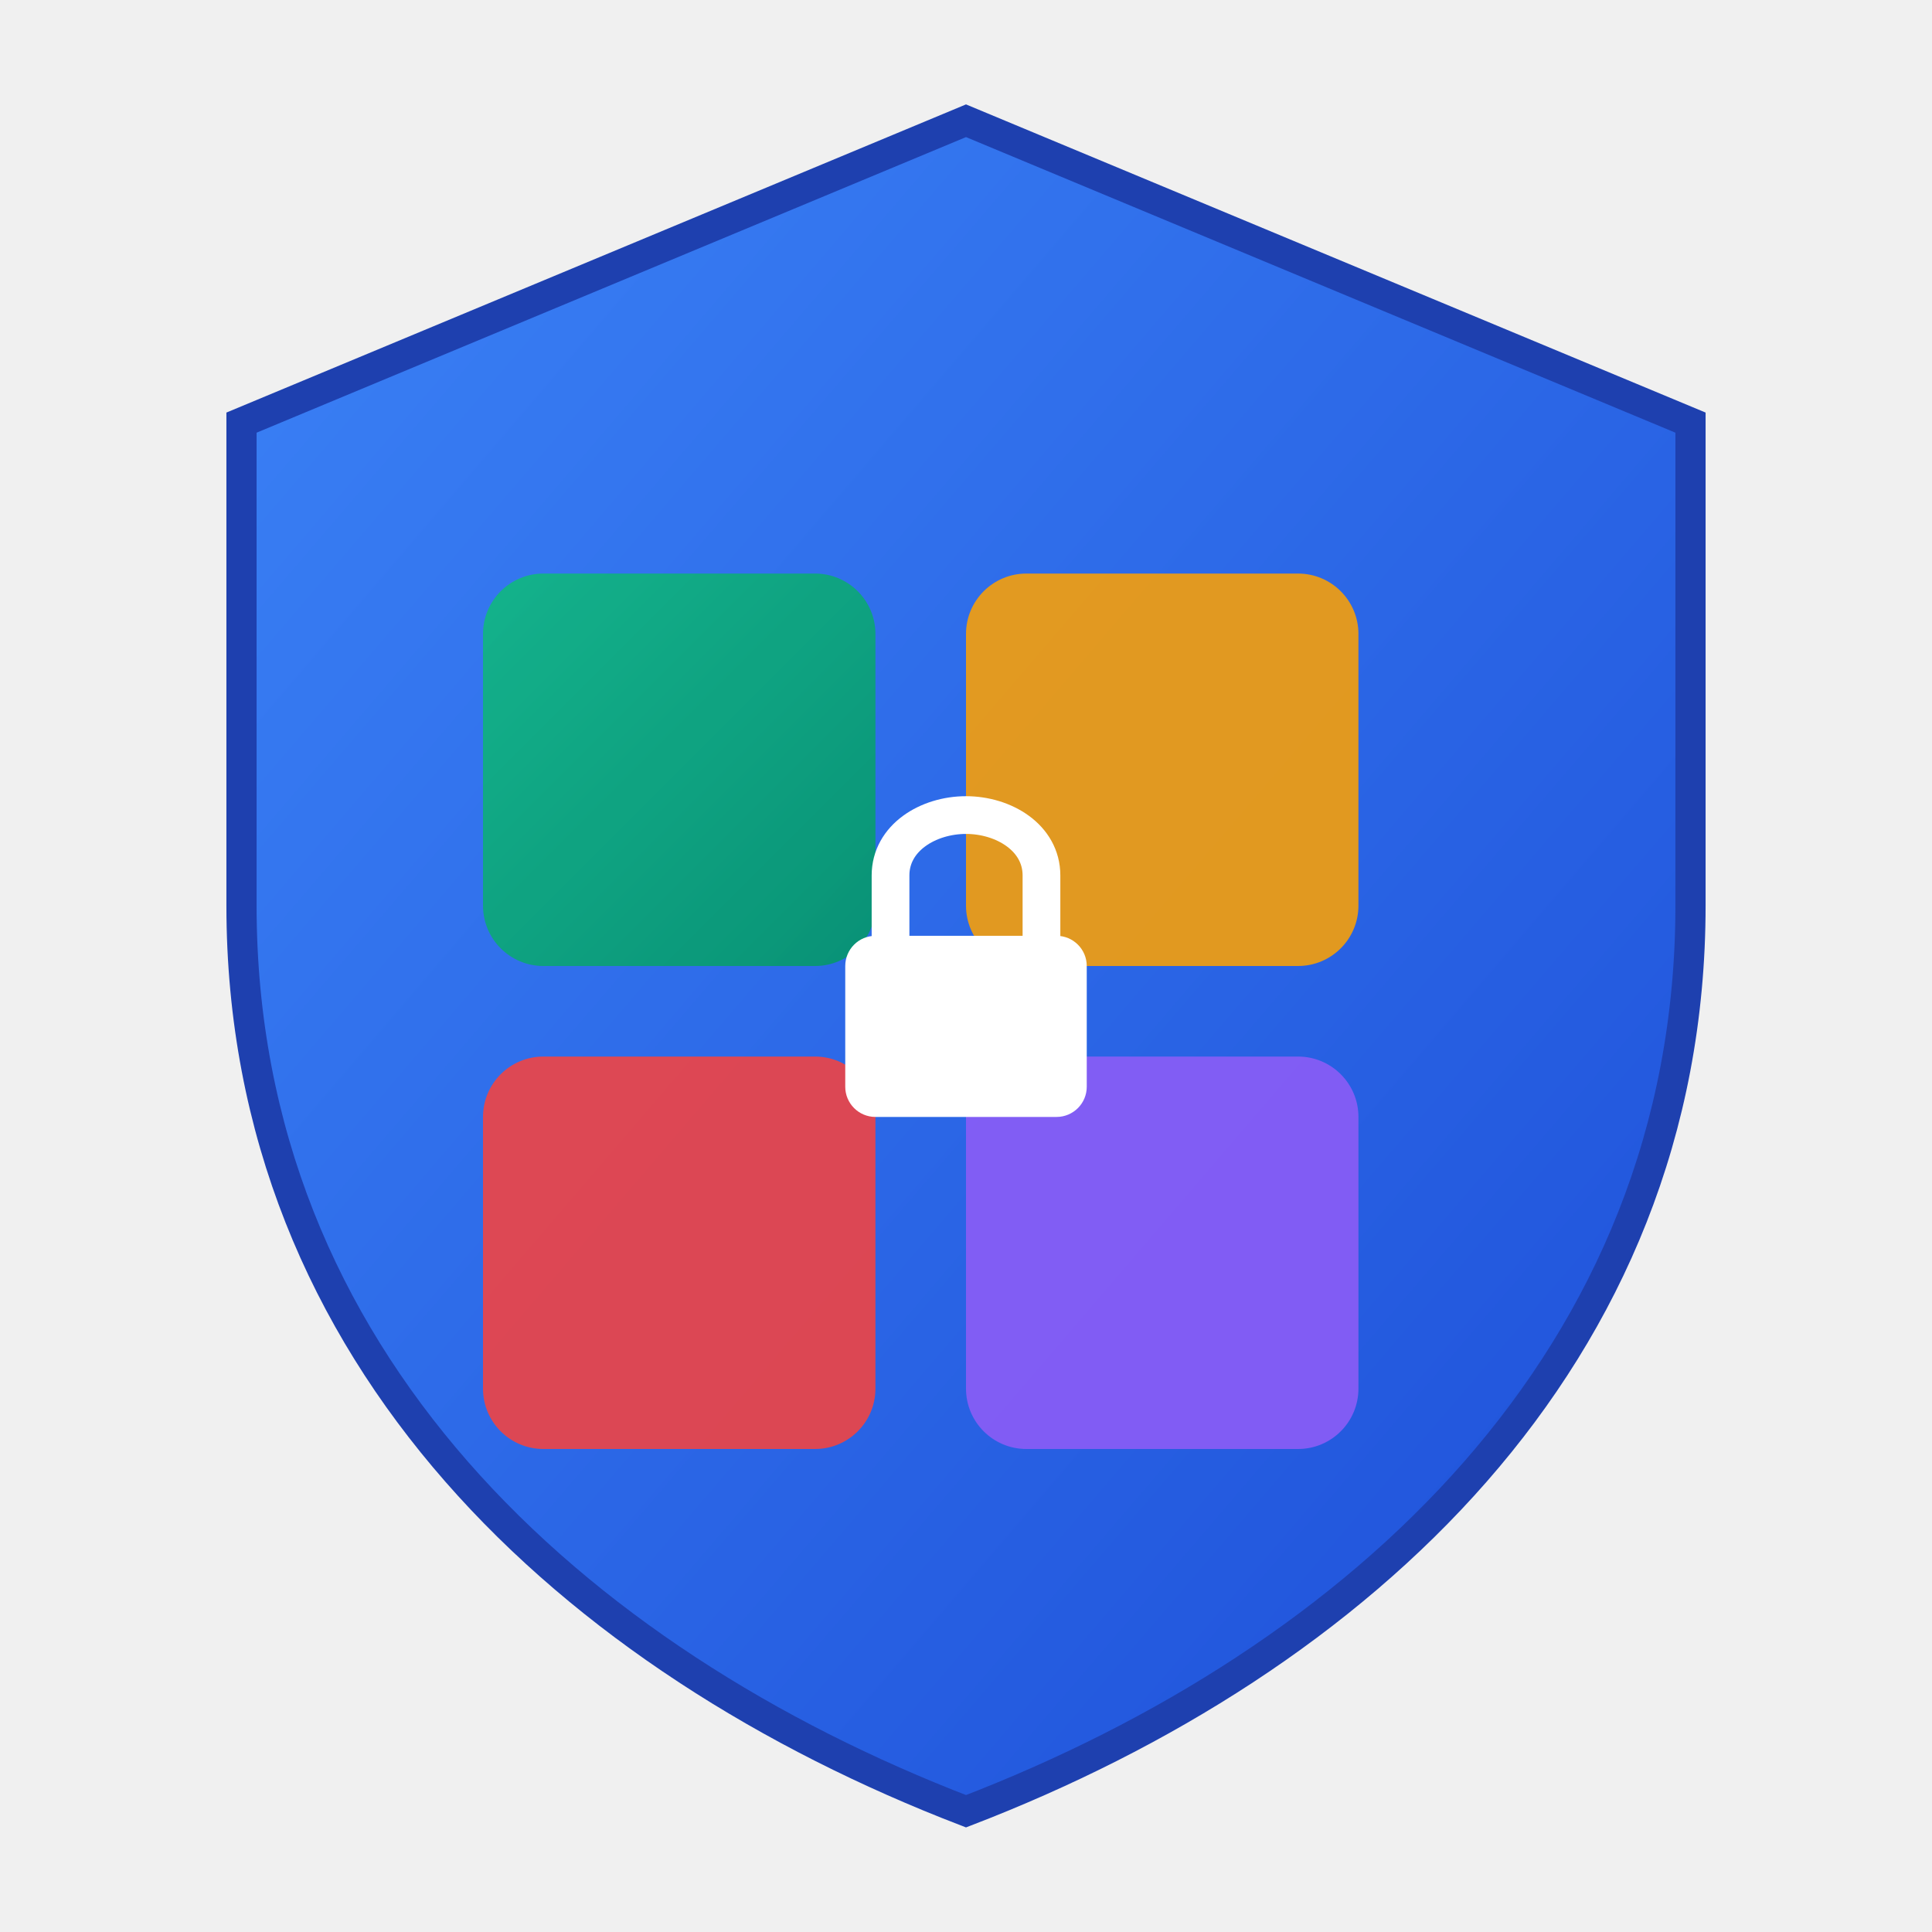
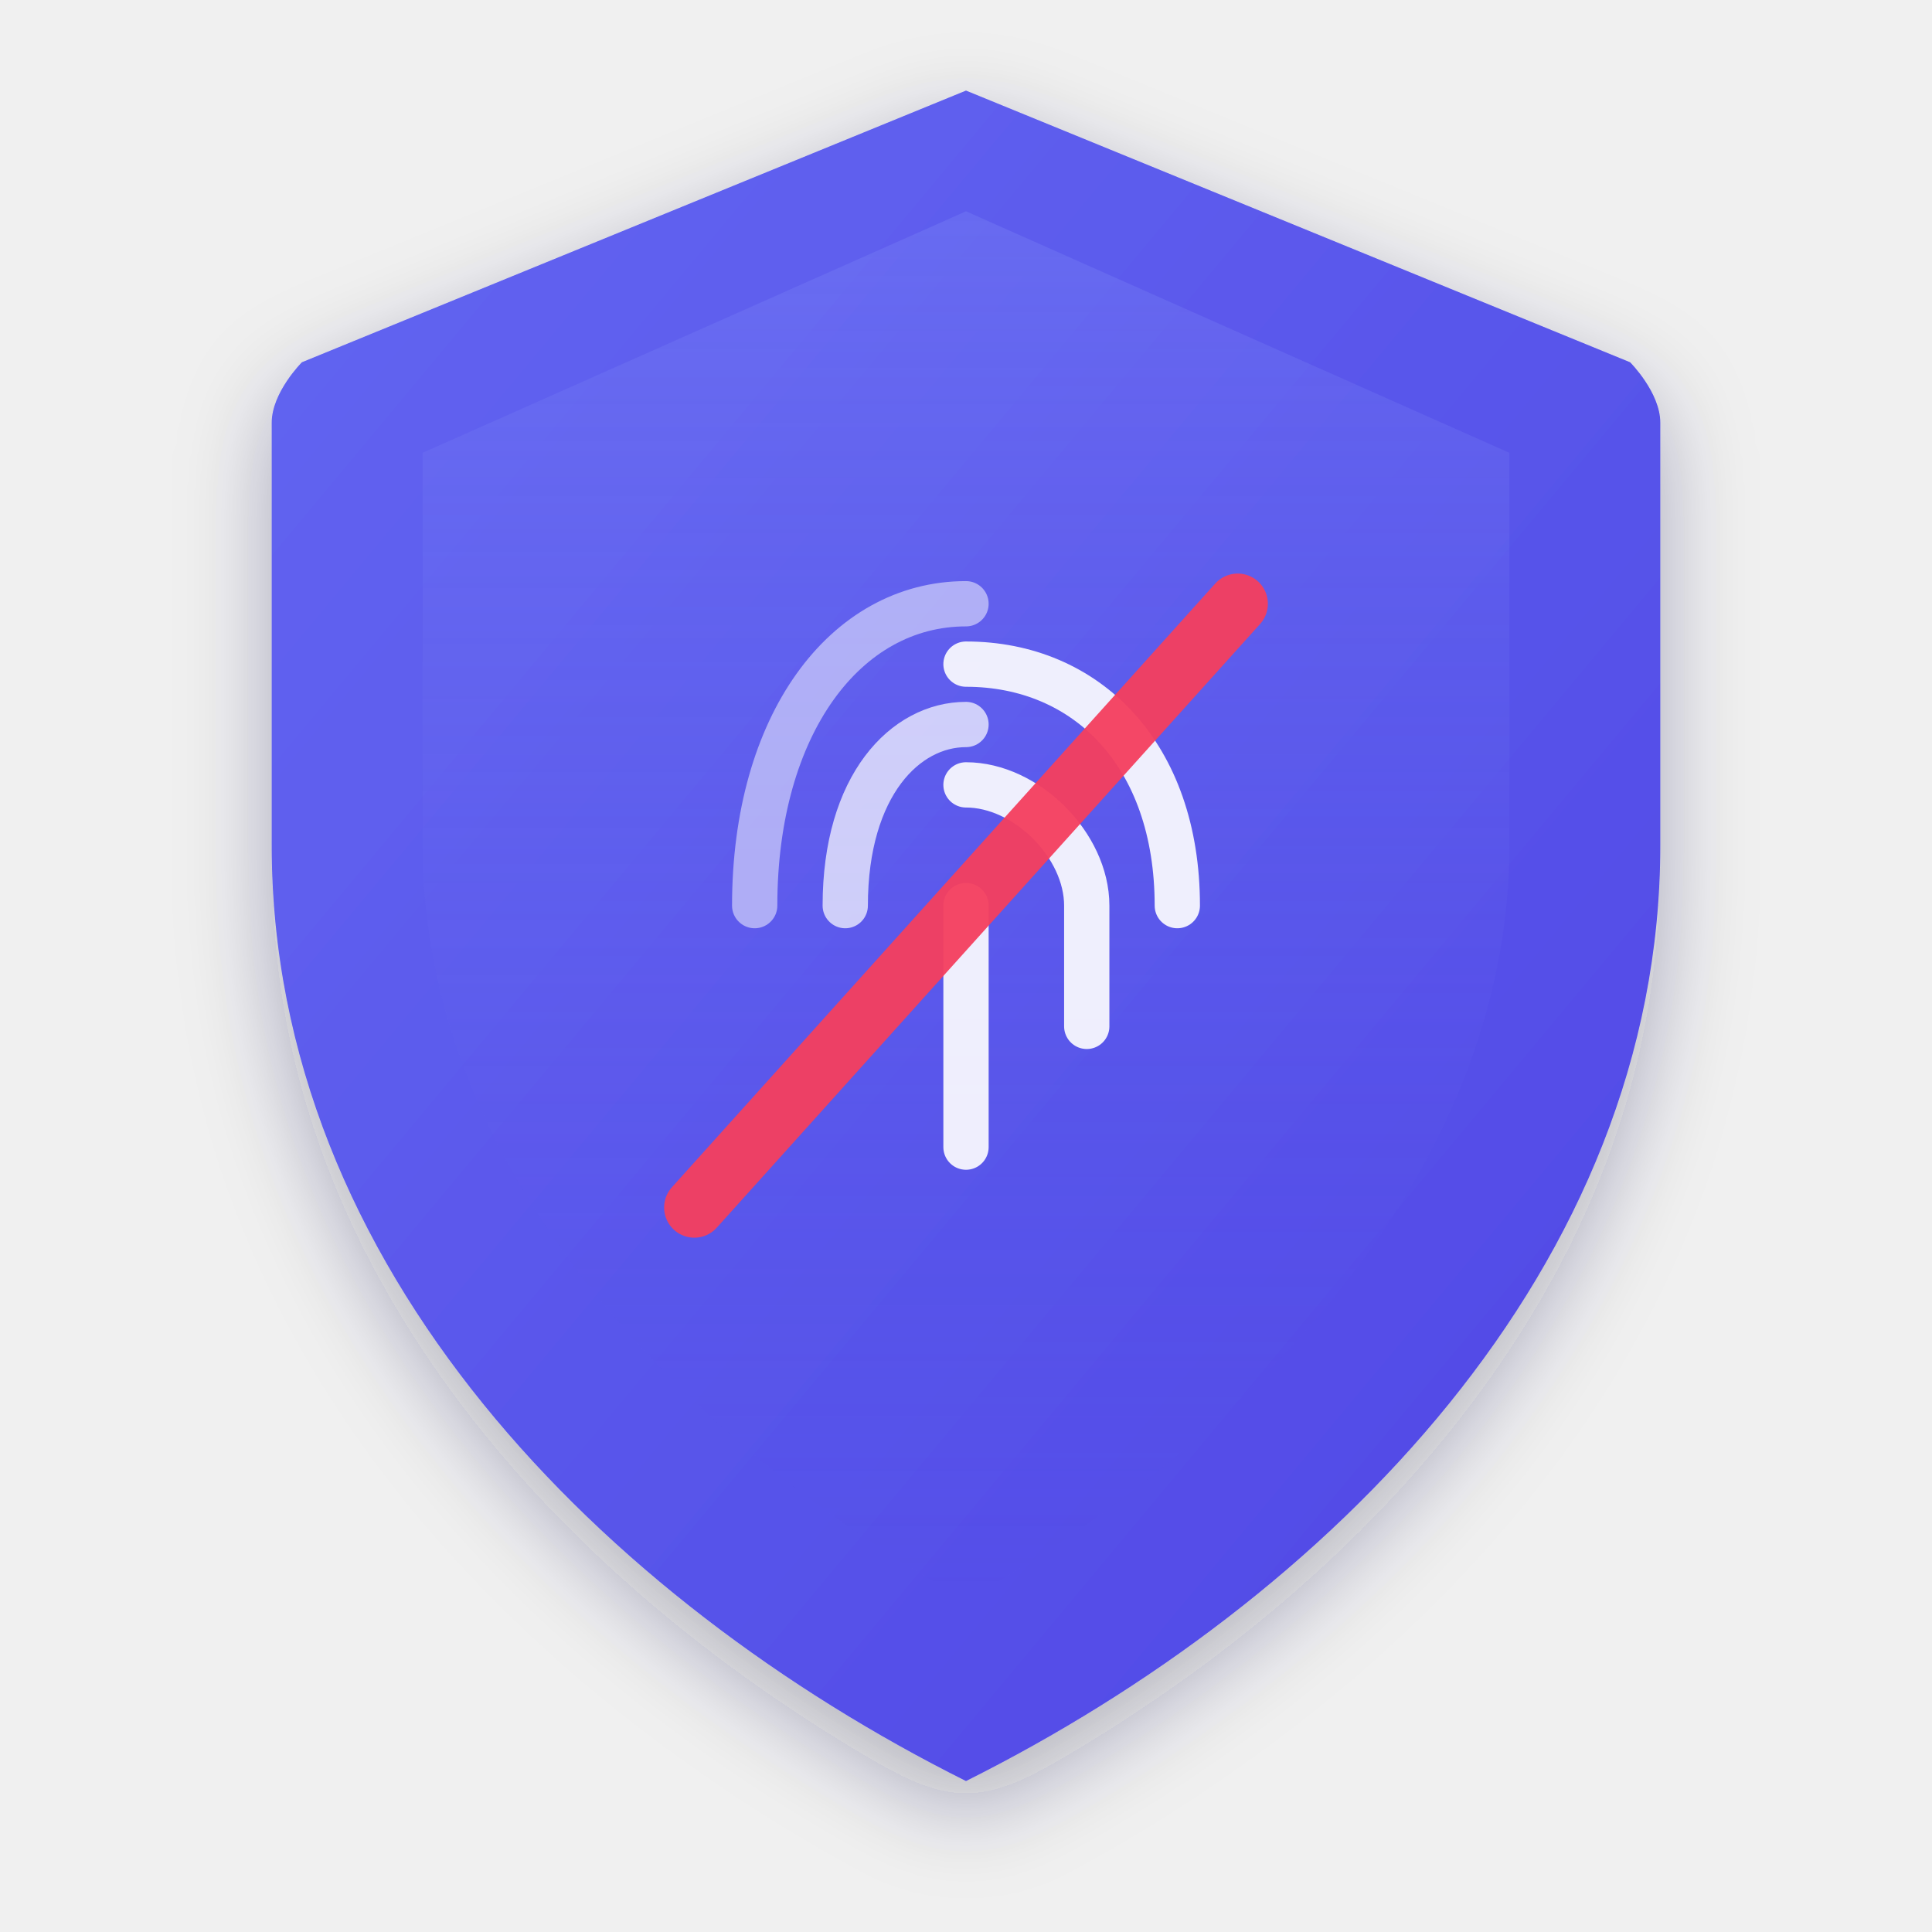
<svg xmlns="http://www.w3.org/2000/svg" viewBox="0 0 128 128">
  <defs>
-     <linearGradient id="shieldGradient" x1="0%" y1="0%" x2="100%" y2="100%">
-       <stop offset="0%" style="stop-color:#3B82F6" />
-       <stop offset="100%" style="stop-color:#1D4ED8" />
+     <linearGradient id="shieldGrad" x1="0%" y1="0%" x2="100%" y2="100%">
+       <stop offset="0%" stop-color="#6366F1" />
+       <stop offset="100%" stop-color="#4F46E5" />
    </linearGradient>
-     <linearGradient id="containerGradient" x1="0%" y1="0%" x2="100%" y2="100%">
-       <stop offset="0%" style="stop-color:#10B981" />
-       <stop offset="100%" style="stop-color:#059669" />
+     <linearGradient id="innerGrad" x1="0%" y1="0%" x2="0%" y2="100%">
+       <stop offset="0%" stop-color="#818CF8" stop-opacity="0.3" />
+       <stop offset="100%" stop-color="#4F46E5" stop-opacity="0" />
    </linearGradient>
+     <filter id="shadow" x="-20%" y="-20%" width="140%" height="140%">
+       <feDropShadow dx="0" dy="2" stdDeviation="3" flood-color="#1E1B4B" flood-opacity="0.3" />
+     </filter>
  </defs>
-   <path d="M64 8 L112 28 L112 60 C112 90 90 110 64 120 C38 110 16 90 16 60 L16 28 Z" fill="url(#shieldGradient)" stroke="#1E40AF" stroke-width="2" />
-   <g transform="translate(32, 38)">
-     <rect x="0" y="0" width="26" height="26" rx="4" fill="url(#containerGradient)" opacity="0.9" />
-     <rect x="32" y="0" width="26" height="26" rx="4" fill="#F59E0B" opacity="0.9" />
-     <rect x="0" y="32" width="26" height="26" rx="4" fill="#EF4444" opacity="0.9" />
-     <rect x="32" y="32" width="26" height="26" rx="4" fill="#8B5CF6" opacity="0.9" />
-   </g>
-   <g transform="translate(54, 54)">
-     <rect x="2" y="8" width="16" height="12" rx="2" fill="white" />
-     <path d="M5 8 L5 4 C5 1.5 7.5 0 10 0 C12.5 0 15 1.5 15 4 L15 8" fill="none" stroke="white" stroke-width="2.5" stroke-linecap="round" />
+   <path d="M64 6 L108 24 C108 24 110 26 110 28 L110 56 C110 84 88 106 64 118 C40 106 18 84 18 56 L18 28 C18 26 20 24 20 24 Z" fill="url(#shieldGrad)" filter="url(#shadow)" />
+   <path d="M64 14 L100 30 L100 56 C100 78 82 96 64 106 C46 96 28 78 28 56 L28 30 Z" fill="url(#innerGrad)" />
+   <g transform="translate(40, 36)">
+     <path d="M24 8 C32 8 38 14 38 24" stroke="white" stroke-width="3" stroke-linecap="round" fill="none" opacity="0.9" />
+     <path d="M24 16 C28 16 32 20 32 24 L32 32" stroke="white" stroke-width="3" stroke-linecap="round" fill="none" opacity="0.9" />
+     <path d="M24 24 L24 40" stroke="white" stroke-width="3" stroke-linecap="round" fill="none" opacity="0.9" />
+     <path d="M16 24 C16 16 20 12 24 12" stroke="white" stroke-width="3" stroke-linecap="round" fill="none" opacity="0.7" />
+     <path d="M10 24 C10 12 16 4 24 4" stroke="white" stroke-width="3" stroke-linecap="round" fill="none" opacity="0.5" />
+     <line x1="6" y1="44" x2="42" y2="4" stroke="#F43F5E" stroke-width="4" stroke-linecap="round" opacity="0.95" />
  </g>
</svg>
